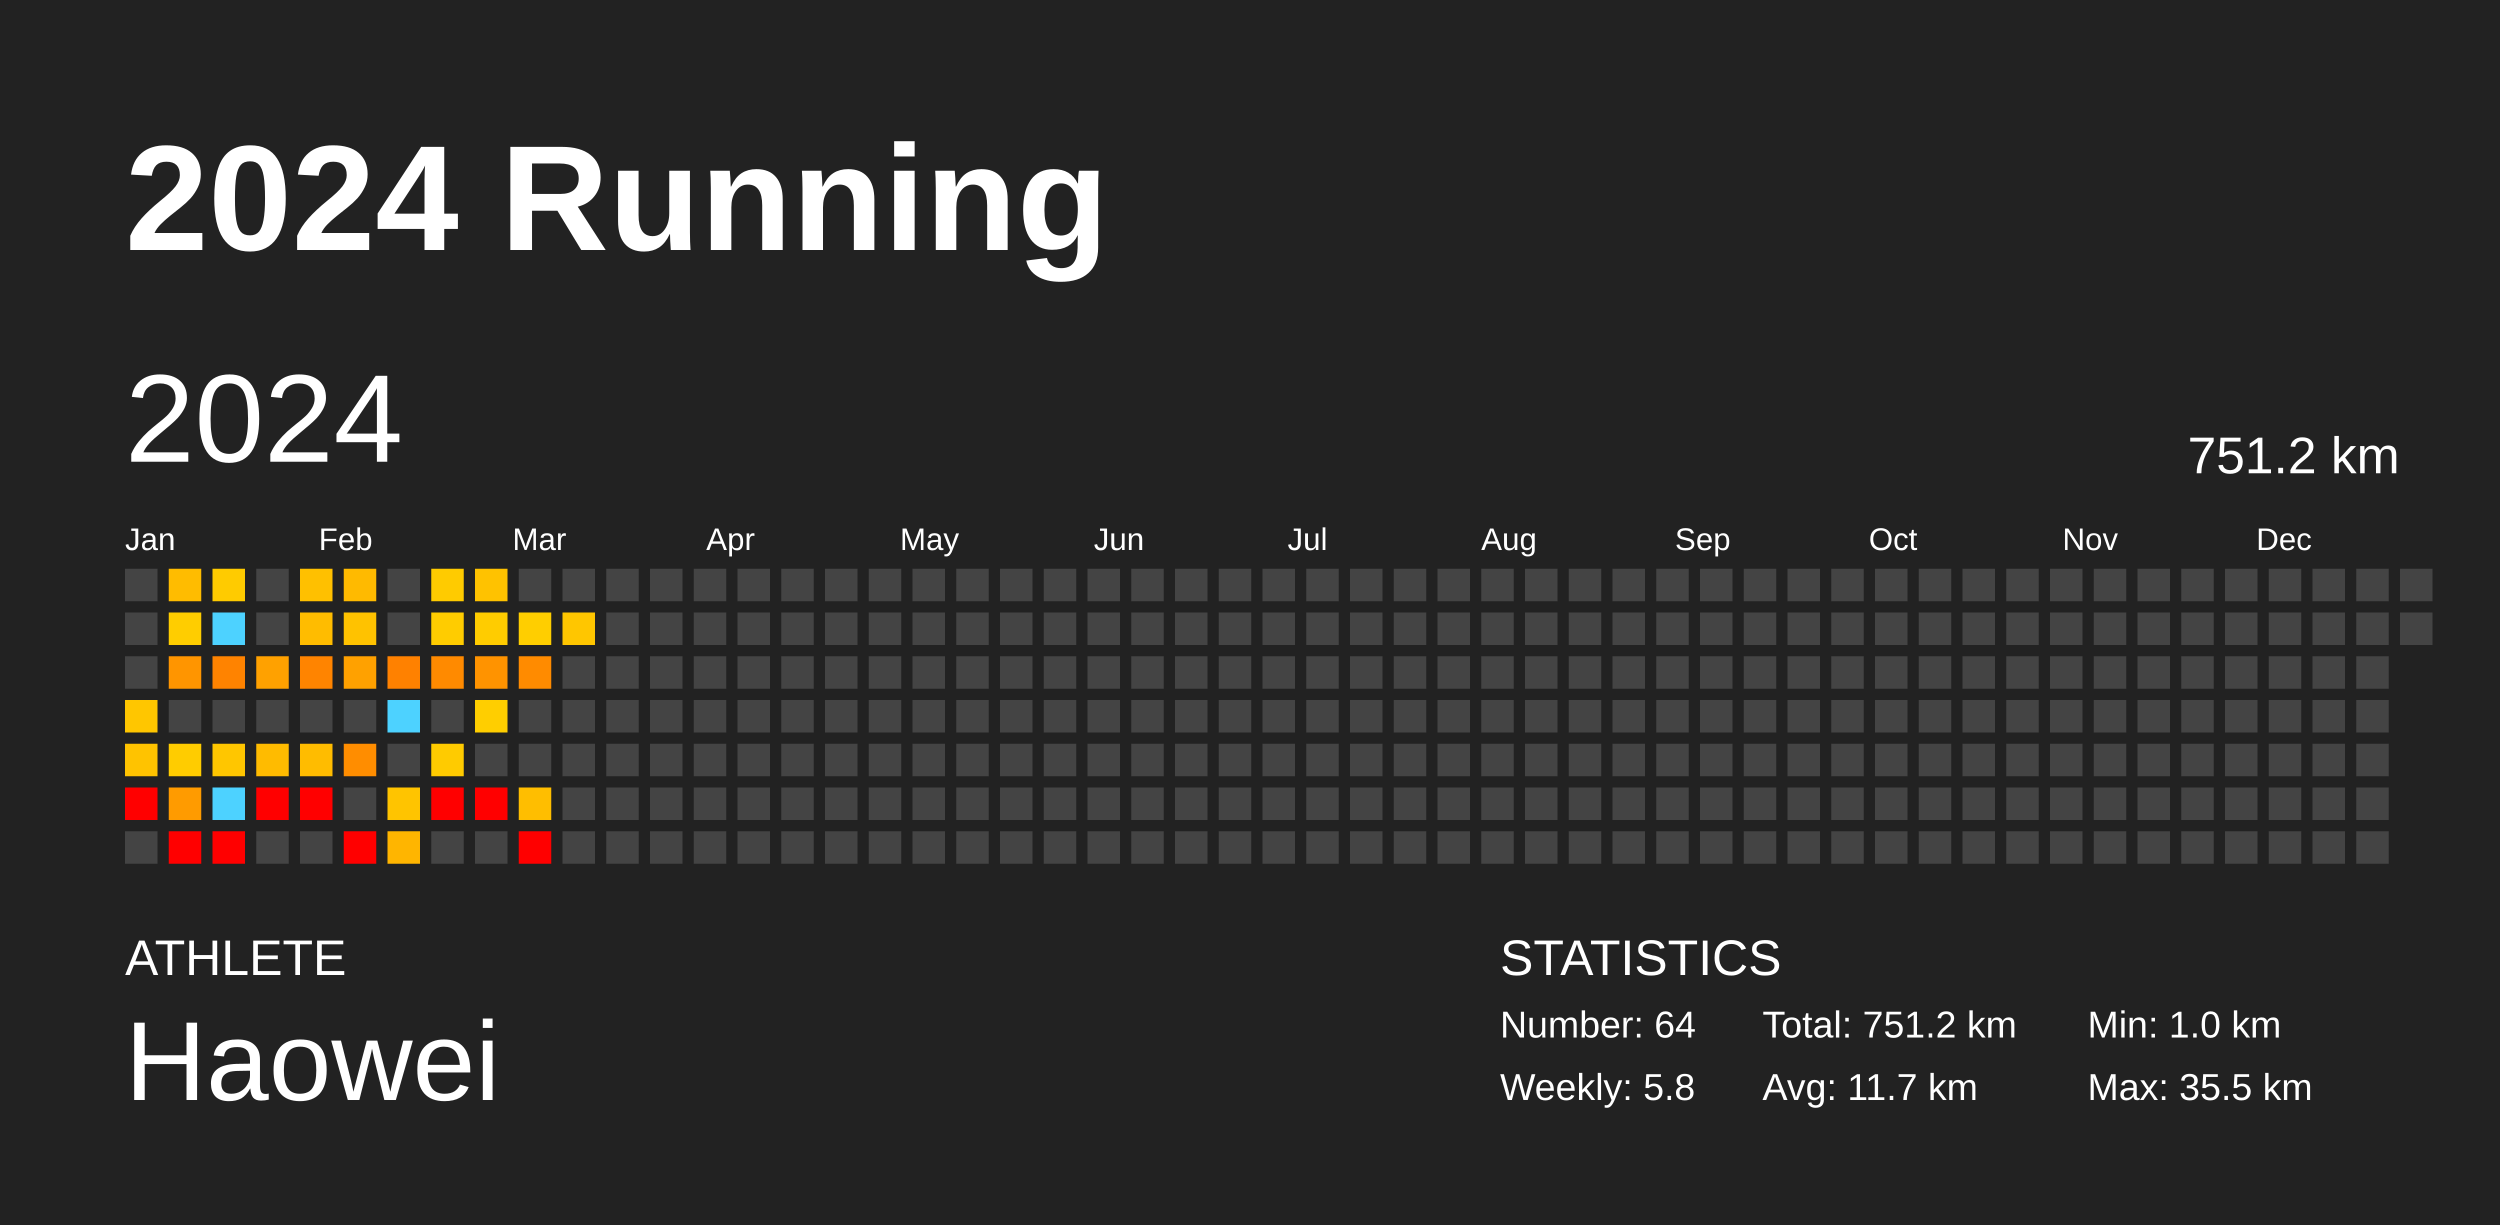
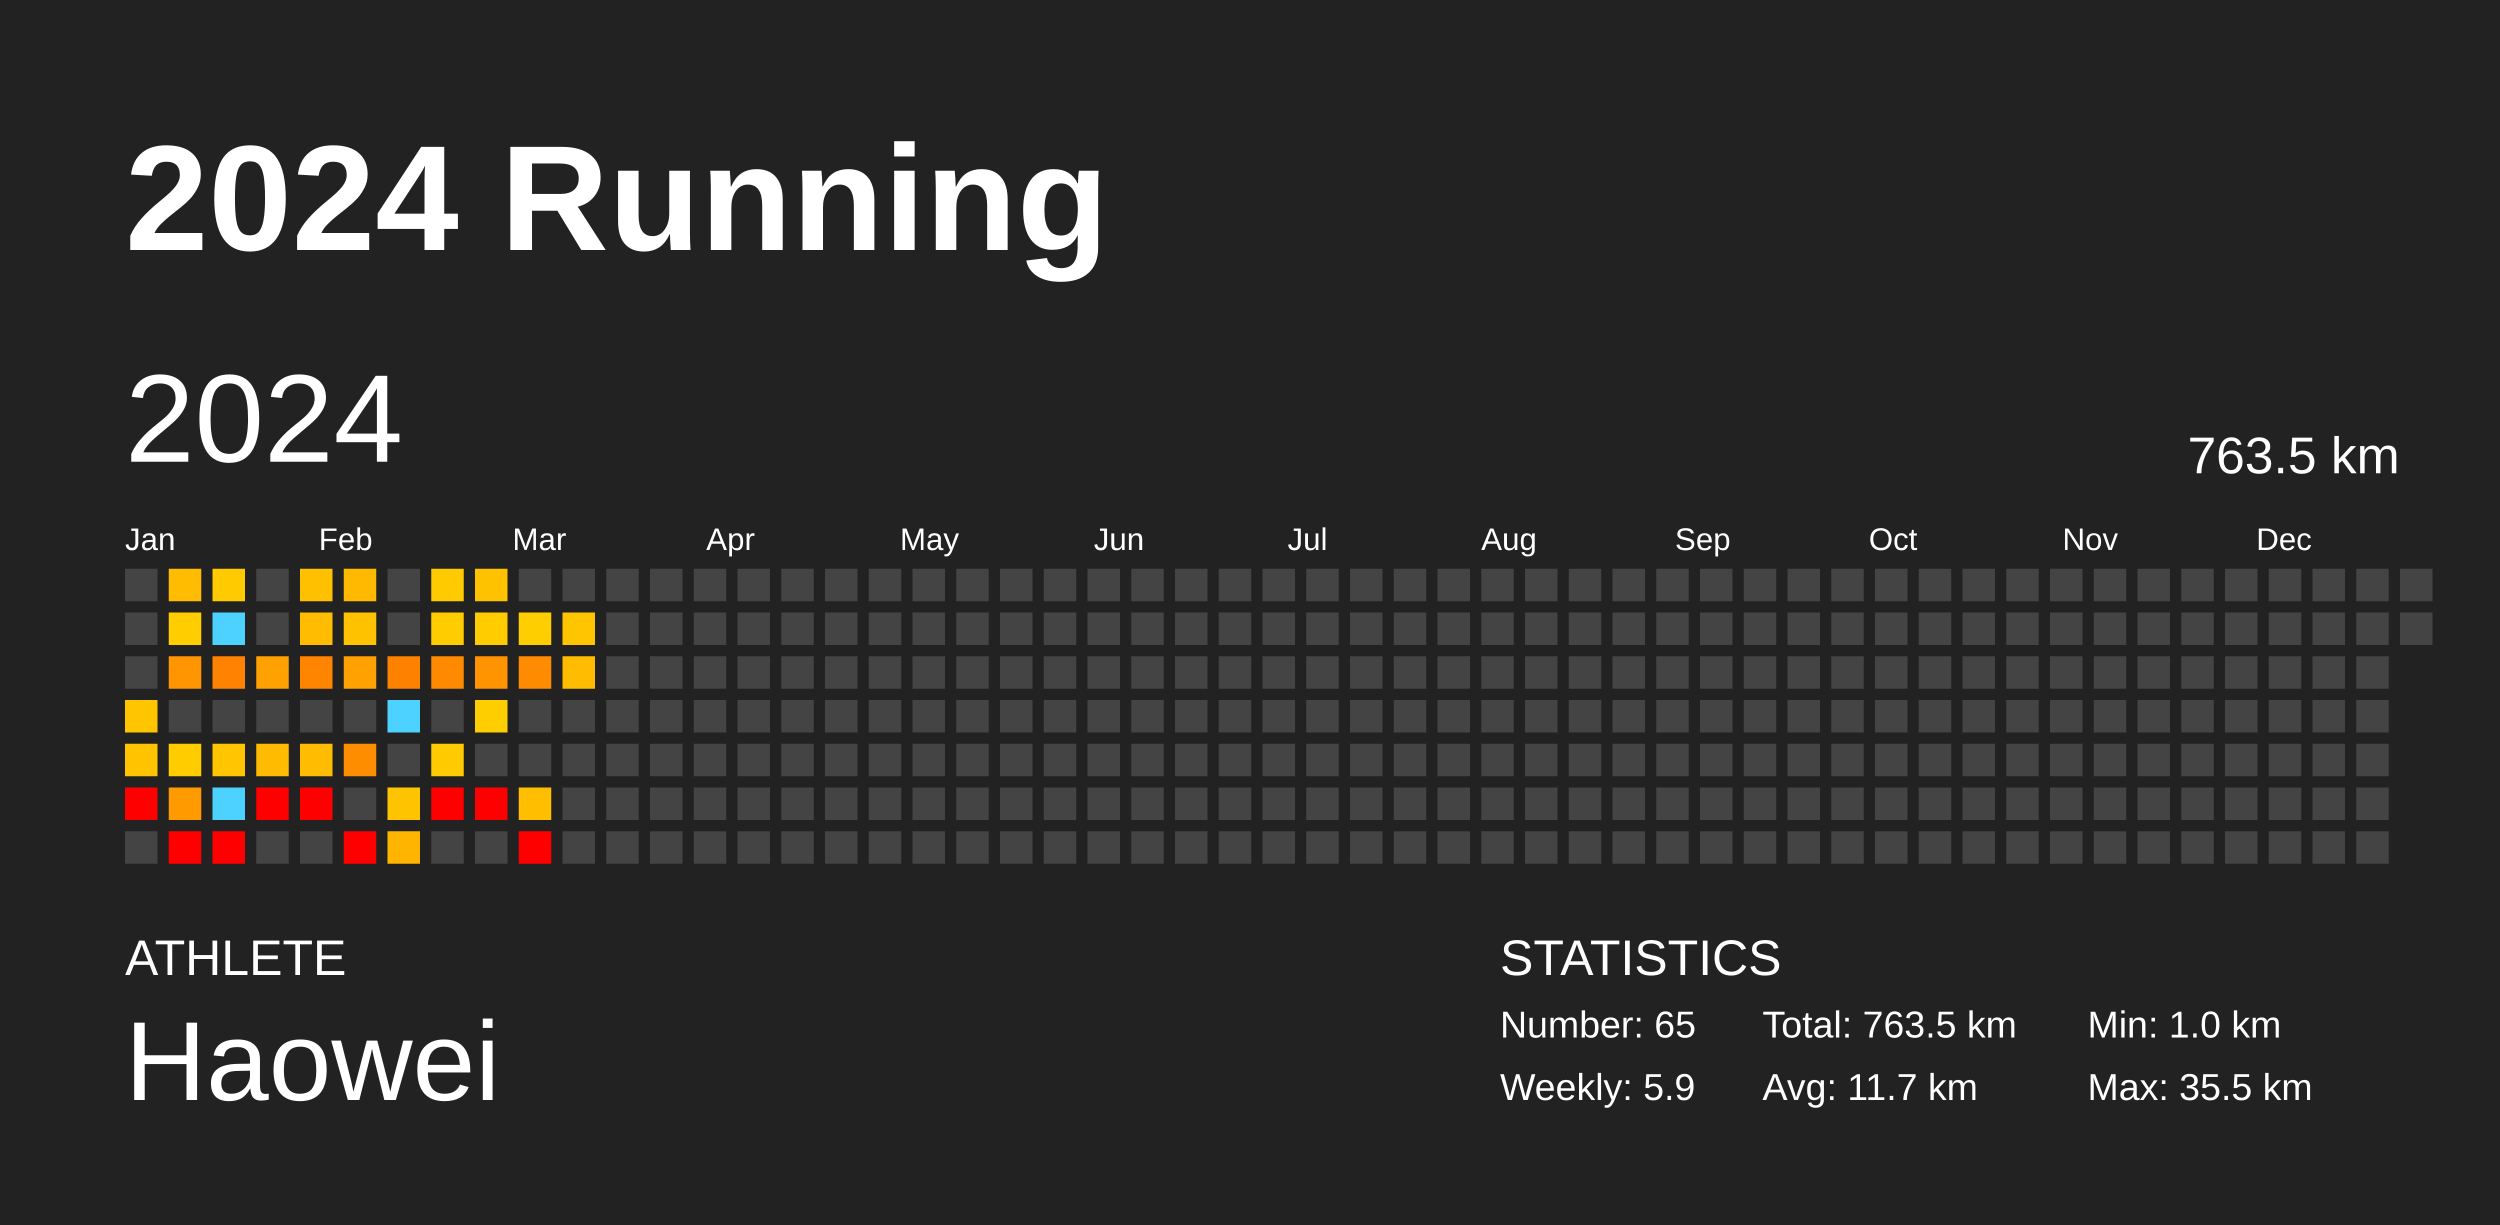
<svg xmlns="http://www.w3.org/2000/svg" baseProfile="full" height="98mm" version="1.1" viewBox="0,0,200,98" width="200mm">
  <defs />
  <rect fill="#222222" height="98" width="200" x="0" y="0" />
  <text fill="#FFFFFF" style="font-size:12px; font-family:Arial; font-weight:bold;" x="10" y="20">2024 Running</text>
  <text fill="#FFFFFF" style="font-size:4px; font-family:Arial" x="10" y="78">ATHLETE</text>
  <text fill="#FFFFFF" style="font-size:9px; font-family:Arial" x="10" y="88">Haowei</text>
  <text fill="#FFFFFF" style="font-size:4px; font-family:Arial" x="120" y="78">STATISTICS</text>
-   <text fill="#FFFFFF" style="font-size:3px; font-family:Arial" x="120" y="83">Number: 64</text>
-   <text fill="#FFFFFF" style="font-size:3px; font-family:Arial" x="120" y="88">Weekly: 5.8</text>
-   <text fill="#FFFFFF" style="font-size:3px; font-family:Arial" x="141" y="83">Total: 751.2 km</text>
+   <text fill="#FFFFFF" style="font-size:3px; font-family:Arial" x="120" y="83">Number: 65</text>
+   <text fill="#FFFFFF" style="font-size:3px; font-family:Arial" x="120" y="88">Weekly: 5.9</text>
+   <text fill="#FFFFFF" style="font-size:3px; font-family:Arial" x="141" y="83">Total: 763.5 km</text>
  <text fill="#FFFFFF" style="font-size:3px; font-family:Arial" x="141" y="88">Avg: 11.7 km</text>
  <text fill="#FFFFFF" style="font-size:3px; font-family:Arial" x="167" y="83">Min: 1.0 km</text>
  <text fill="#FFFFFF" style="font-size:3px; font-family:Arial" x="167" y="88">Max: 35.5 km</text>
  <text dominant-baseline="hanging" fill="#FFFFFF" style="font-size:10.0px; font-family:Arial;" x="10" y="30">2024</text>
-   <text dominant-baseline="hanging" fill="#FFFFFF" style="font-size:4.125px; font-family:Arial;" x="175" y="35">751.2 km</text>
+   <text dominant-baseline="hanging" fill="#FFFFFF" style="font-size:4.125px; font-family:Arial;" x="175" y="35">763.5 km</text>
  <text fill="#FFFFFF" style="font-size:2.5px; font-family:Arial" x="10.0" y="44">Jan</text>
  <text fill="#FFFFFF" style="font-size:2.5px; font-family:Arial" x="25.5" y="44">Feb</text>
  <text fill="#FFFFFF" style="font-size:2.5px; font-family:Arial" x="41.0" y="44">Mar</text>
  <text fill="#FFFFFF" style="font-size:2.5px; font-family:Arial" x="56.5" y="44">Apr</text>
  <text fill="#FFFFFF" style="font-size:2.5px; font-family:Arial" x="72.0" y="44">May</text>
  <text fill="#FFFFFF" style="font-size:2.5px; font-family:Arial" x="87.5" y="44">Jun</text>
  <text fill="#FFFFFF" style="font-size:2.5px; font-family:Arial" x="103.0" y="44">Jul</text>
  <text fill="#FFFFFF" style="font-size:2.5px; font-family:Arial" x="118.5" y="44">Aug</text>
  <text fill="#FFFFFF" style="font-size:2.5px; font-family:Arial" x="134.0" y="44">Sep</text>
  <text fill="#FFFFFF" style="font-size:2.5px; font-family:Arial" x="149.5" y="44">Oct</text>
  <text fill="#FFFFFF" style="font-size:2.5px; font-family:Arial" x="165.0" y="44">Nov</text>
  <text fill="#FFFFFF" style="font-size:2.5px; font-family:Arial" x="180.5" y="44">Dec</text>
  <rect fill="#444444" height="2.6" width="2.6" x="10.0" y="45.5" />
  <rect fill="#444444" height="2.6" width="2.6" x="10.0" y="49.0" />
  <rect fill="#444444" height="2.6" width="2.6" x="10.0" y="52.5" />
  <rect fill="#ffc600" height="2.6" width="2.6" x="10.0" y="56.0" />
  <rect fill="#ffc300" height="2.6" width="2.6" x="10.0" y="59.5" />
  <rect fill="red" height="2.6" width="2.6" x="10.0" y="63.0" />
  <rect fill="#444444" height="2.6" width="2.6" x="10.0" y="66.5" />
  <rect fill="#ffbc00" height="2.6" width="2.6" x="13.5" y="45.5" />
  <rect fill="#ffcd00" height="2.6" width="2.6" x="13.5" y="49.0" />
  <rect fill="#ff9500" height="2.6" width="2.6" x="13.5" y="52.5" />
  <rect fill="#444444" height="2.6" width="2.6" x="13.5" y="56.0" />
  <rect fill="#ffcc00" height="2.6" width="2.6" x="13.5" y="59.5" />
  <rect fill="#ff9b00" height="2.6" width="2.6" x="13.5" y="63.0" />
  <rect fill="red" height="2.6" width="2.6" x="13.5" y="66.5" />
  <rect fill="#ffcb00" height="2.6" width="2.6" x="17.0" y="45.5" />
  <rect fill="#4dd2ff" height="2.6" width="2.6" x="17.0" y="49.0" />
  <rect fill="#ff8300" height="2.6" width="2.6" x="17.0" y="52.5" />
  <rect fill="#444444" height="2.6" width="2.6" x="17.0" y="56.0" />
  <rect fill="#ffc600" height="2.6" width="2.6" x="17.0" y="59.5" />
  <rect fill="#4dd2ff" height="2.6" width="2.6" x="17.0" y="63.0" />
  <rect fill="red" height="2.6" width="2.6" x="17.0" y="66.5" />
  <rect fill="#444444" height="2.6" width="2.6" x="20.5" y="45.5" />
  <rect fill="#444444" height="2.6" width="2.6" x="20.5" y="49.0" />
  <rect fill="#ffa100" height="2.6" width="2.6" x="20.5" y="52.5" />
  <rect fill="#444444" height="2.6" width="2.6" x="20.5" y="56.0" />
  <rect fill="#ffbb00" height="2.6" width="2.6" x="20.5" y="59.5" />
  <rect fill="red" height="2.6" width="2.6" x="20.5" y="63.0" />
  <rect fill="#444444" height="2.6" width="2.6" x="20.5" y="66.5" />
  <rect fill="#ffc000" height="2.6" width="2.6" x="24.0" y="45.5" />
  <rect fill="#ffbc00" height="2.6" width="2.6" x="24.0" y="49.0" />
  <rect fill="#ff8400" height="2.6" width="2.6" x="24.0" y="52.5" />
  <rect fill="#444444" height="2.6" width="2.6" x="24.0" y="56.0" />
  <rect fill="#ffbc00" height="2.6" width="2.6" x="24.0" y="59.5" />
  <rect fill="red" height="2.6" width="2.6" x="24.0" y="63.0" />
  <rect fill="#444444" height="2.6" width="2.6" x="24.0" y="66.5" />
  <rect fill="#ffba00" height="2.6" width="2.6" x="27.5" y="45.5" />
  <rect fill="#ffc200" height="2.6" width="2.6" x="27.5" y="49.0" />
  <rect fill="#ffa100" height="2.6" width="2.6" x="27.5" y="52.5" />
  <rect fill="#444444" height="2.6" width="2.6" x="27.5" y="56.0" />
  <rect fill="#ff8d00" height="2.6" width="2.6" x="27.5" y="59.5" />
  <rect fill="#444444" height="2.6" width="2.6" x="27.5" y="63.0" />
  <rect fill="red" height="2.6" width="2.6" x="27.5" y="66.5" />
  <rect fill="#444444" height="2.6" width="2.6" x="31.0" y="45.5" />
  <rect fill="#444444" height="2.6" width="2.6" x="31.0" y="49.0" />
  <rect fill="#ff8100" height="2.6" width="2.6" x="31.0" y="52.5" />
  <rect fill="#4dd2ff" height="2.6" width="2.6" x="31.0" y="56.0" />
  <rect fill="#444444" height="2.6" width="2.6" x="31.0" y="59.5" />
  <rect fill="#ffc400" height="2.6" width="2.6" x="31.0" y="63.0" />
  <rect fill="#ffb500" height="2.6" width="2.6" x="31.0" y="66.5" />
  <rect fill="#ffcb00" height="2.6" width="2.6" x="34.5" y="45.5" />
  <rect fill="#ffcc00" height="2.6" width="2.6" x="34.5" y="49.0" />
  <rect fill="#ff8a00" height="2.6" width="2.6" x="34.5" y="52.5" />
  <rect fill="#444444" height="2.6" width="2.6" x="34.5" y="56.0" />
  <rect fill="#ffcb00" height="2.6" width="2.6" x="34.5" y="59.5" />
  <rect fill="red" height="2.6" width="2.6" x="34.5" y="63.0" />
  <rect fill="#444444" height="2.6" width="2.6" x="34.5" y="66.5" />
  <rect fill="#ffc200" height="2.6" width="2.6" x="38.0" y="45.5" />
  <rect fill="#ffcc00" height="2.6" width="2.6" x="38.0" y="49.0" />
  <rect fill="#ff9300" height="2.6" width="2.6" x="38.0" y="52.5" />
  <rect fill="#ffce00" height="2.6" width="2.6" x="38.0" y="56.0" />
  <rect fill="#444444" height="2.6" width="2.6" x="38.0" y="59.5" />
  <rect fill="red" height="2.6" width="2.6" x="38.0" y="63.0" />
  <rect fill="#444444" height="2.6" width="2.6" x="38.0" y="66.5" />
  <rect fill="#444444" height="2.6" width="2.6" x="41.5" y="45.5" />
  <rect fill="#ffce00" height="2.6" width="2.6" x="41.5" y="49.0" />
  <rect fill="#ff8b00" height="2.6" width="2.6" x="41.5" y="52.5" />
  <rect fill="#444444" height="2.6" width="2.6" x="41.5" y="56.0" />
  <rect fill="#444444" height="2.6" width="2.6" x="41.5" y="59.5" />
  <rect fill="#ffbe00" height="2.6" width="2.6" x="41.5" y="63.0" />
  <rect fill="red" height="2.6" width="2.6" x="41.5" y="66.5" />
  <rect fill="#444444" height="2.6" width="2.6" x="45.0" y="45.5" />
  <rect fill="#ffc600" height="2.6" width="2.6" x="45.0" y="49.0" />
-   <rect fill="#444444" height="2.6" width="2.6" x="45.0" y="52.5" />
+   <rect fill="#ffbc00" height="2.6" width="2.6" x="45.0" y="52.5" />
  <rect fill="#444444" height="2.6" width="2.6" x="45.0" y="56.0" />
  <rect fill="#444444" height="2.6" width="2.6" x="45.0" y="59.5" />
  <rect fill="#444444" height="2.6" width="2.6" x="45.0" y="63.0" />
  <rect fill="#444444" height="2.6" width="2.6" x="45.0" y="66.5" />
  <rect fill="#444444" height="2.6" width="2.6" x="48.5" y="45.5" />
  <rect fill="#444444" height="2.6" width="2.6" x="48.5" y="49.0" />
  <rect fill="#444444" height="2.6" width="2.6" x="48.5" y="52.5" />
  <rect fill="#444444" height="2.6" width="2.6" x="48.5" y="56.0" />
  <rect fill="#444444" height="2.6" width="2.6" x="48.5" y="59.5" />
  <rect fill="#444444" height="2.6" width="2.6" x="48.5" y="63.0" />
  <rect fill="#444444" height="2.6" width="2.6" x="48.5" y="66.5" />
  <rect fill="#444444" height="2.6" width="2.6" x="52.0" y="45.5" />
  <rect fill="#444444" height="2.6" width="2.6" x="52.0" y="49.0" />
  <rect fill="#444444" height="2.6" width="2.6" x="52.0" y="52.5" />
  <rect fill="#444444" height="2.6" width="2.6" x="52.0" y="56.0" />
  <rect fill="#444444" height="2.6" width="2.6" x="52.0" y="59.5" />
  <rect fill="#444444" height="2.6" width="2.6" x="52.0" y="63.0" />
  <rect fill="#444444" height="2.6" width="2.6" x="52.0" y="66.5" />
  <rect fill="#444444" height="2.6" width="2.6" x="55.5" y="45.5" />
  <rect fill="#444444" height="2.6" width="2.6" x="55.5" y="49.0" />
  <rect fill="#444444" height="2.6" width="2.6" x="55.5" y="52.5" />
  <rect fill="#444444" height="2.6" width="2.6" x="55.5" y="56.0" />
  <rect fill="#444444" height="2.6" width="2.6" x="55.5" y="59.5" />
  <rect fill="#444444" height="2.6" width="2.6" x="55.5" y="63.0" />
  <rect fill="#444444" height="2.6" width="2.6" x="55.5" y="66.5" />
  <rect fill="#444444" height="2.6" width="2.6" x="59.0" y="45.5" />
  <rect fill="#444444" height="2.6" width="2.6" x="59.0" y="49.0" />
  <rect fill="#444444" height="2.6" width="2.6" x="59.0" y="52.5" />
  <rect fill="#444444" height="2.6" width="2.6" x="59.0" y="56.0" />
  <rect fill="#444444" height="2.6" width="2.6" x="59.0" y="59.5" />
  <rect fill="#444444" height="2.6" width="2.6" x="59.0" y="63.0" />
  <rect fill="#444444" height="2.6" width="2.6" x="59.0" y="66.5" />
  <rect fill="#444444" height="2.6" width="2.6" x="62.5" y="45.5" />
  <rect fill="#444444" height="2.6" width="2.6" x="62.5" y="49.0" />
  <rect fill="#444444" height="2.6" width="2.6" x="62.5" y="52.5" />
  <rect fill="#444444" height="2.6" width="2.6" x="62.5" y="56.0" />
  <rect fill="#444444" height="2.6" width="2.6" x="62.5" y="59.5" />
  <rect fill="#444444" height="2.6" width="2.6" x="62.5" y="63.0" />
  <rect fill="#444444" height="2.6" width="2.6" x="62.5" y="66.5" />
  <rect fill="#444444" height="2.6" width="2.6" x="66.0" y="45.5" />
  <rect fill="#444444" height="2.6" width="2.6" x="66.0" y="49.0" />
  <rect fill="#444444" height="2.6" width="2.6" x="66.0" y="52.5" />
  <rect fill="#444444" height="2.6" width="2.6" x="66.0" y="56.0" />
  <rect fill="#444444" height="2.6" width="2.6" x="66.0" y="59.5" />
  <rect fill="#444444" height="2.6" width="2.6" x="66.0" y="63.0" />
  <rect fill="#444444" height="2.6" width="2.6" x="66.0" y="66.5" />
  <rect fill="#444444" height="2.6" width="2.6" x="69.5" y="45.5" />
  <rect fill="#444444" height="2.6" width="2.6" x="69.5" y="49.0" />
  <rect fill="#444444" height="2.6" width="2.6" x="69.5" y="52.5" />
  <rect fill="#444444" height="2.6" width="2.6" x="69.5" y="56.0" />
  <rect fill="#444444" height="2.6" width="2.6" x="69.5" y="59.5" />
  <rect fill="#444444" height="2.6" width="2.6" x="69.5" y="63.0" />
  <rect fill="#444444" height="2.6" width="2.6" x="69.5" y="66.5" />
  <rect fill="#444444" height="2.6" width="2.6" x="73.0" y="45.5" />
  <rect fill="#444444" height="2.6" width="2.6" x="73.0" y="49.0" />
  <rect fill="#444444" height="2.6" width="2.6" x="73.0" y="52.5" />
  <rect fill="#444444" height="2.6" width="2.6" x="73.0" y="56.0" />
  <rect fill="#444444" height="2.6" width="2.6" x="73.0" y="59.5" />
  <rect fill="#444444" height="2.6" width="2.6" x="73.0" y="63.0" />
  <rect fill="#444444" height="2.6" width="2.6" x="73.0" y="66.5" />
  <rect fill="#444444" height="2.6" width="2.6" x="76.5" y="45.5" />
  <rect fill="#444444" height="2.6" width="2.6" x="76.5" y="49.0" />
  <rect fill="#444444" height="2.6" width="2.6" x="76.5" y="52.5" />
  <rect fill="#444444" height="2.6" width="2.6" x="76.5" y="56.0" />
  <rect fill="#444444" height="2.6" width="2.6" x="76.5" y="59.5" />
  <rect fill="#444444" height="2.6" width="2.6" x="76.5" y="63.0" />
  <rect fill="#444444" height="2.6" width="2.6" x="76.5" y="66.5" />
  <rect fill="#444444" height="2.6" width="2.6" x="80.0" y="45.5" />
  <rect fill="#444444" height="2.6" width="2.6" x="80.0" y="49.0" />
  <rect fill="#444444" height="2.6" width="2.6" x="80.0" y="52.5" />
  <rect fill="#444444" height="2.6" width="2.6" x="80.0" y="56.0" />
  <rect fill="#444444" height="2.6" width="2.6" x="80.0" y="59.5" />
  <rect fill="#444444" height="2.6" width="2.6" x="80.0" y="63.0" />
  <rect fill="#444444" height="2.6" width="2.6" x="80.0" y="66.5" />
  <rect fill="#444444" height="2.6" width="2.6" x="83.5" y="45.5" />
  <rect fill="#444444" height="2.6" width="2.6" x="83.5" y="49.0" />
  <rect fill="#444444" height="2.6" width="2.6" x="83.5" y="52.5" />
  <rect fill="#444444" height="2.6" width="2.6" x="83.5" y="56.0" />
  <rect fill="#444444" height="2.6" width="2.6" x="83.5" y="59.5" />
  <rect fill="#444444" height="2.6" width="2.6" x="83.5" y="63.0" />
  <rect fill="#444444" height="2.6" width="2.6" x="83.5" y="66.5" />
  <rect fill="#444444" height="2.6" width="2.6" x="87.0" y="45.5" />
  <rect fill="#444444" height="2.6" width="2.6" x="87.0" y="49.0" />
  <rect fill="#444444" height="2.6" width="2.6" x="87.0" y="52.5" />
  <rect fill="#444444" height="2.6" width="2.6" x="87.0" y="56.0" />
  <rect fill="#444444" height="2.6" width="2.6" x="87.0" y="59.5" />
  <rect fill="#444444" height="2.6" width="2.6" x="87.0" y="63.0" />
  <rect fill="#444444" height="2.6" width="2.6" x="87.0" y="66.5" />
  <rect fill="#444444" height="2.6" width="2.6" x="90.5" y="45.5" />
  <rect fill="#444444" height="2.6" width="2.6" x="90.5" y="49.0" />
  <rect fill="#444444" height="2.6" width="2.6" x="90.5" y="52.5" />
  <rect fill="#444444" height="2.6" width="2.6" x="90.5" y="56.0" />
  <rect fill="#444444" height="2.6" width="2.6" x="90.5" y="59.5" />
  <rect fill="#444444" height="2.6" width="2.6" x="90.5" y="63.0" />
  <rect fill="#444444" height="2.6" width="2.6" x="90.5" y="66.5" />
  <rect fill="#444444" height="2.6" width="2.6" x="94.0" y="45.5" />
  <rect fill="#444444" height="2.6" width="2.6" x="94.0" y="49.0" />
  <rect fill="#444444" height="2.6" width="2.6" x="94.0" y="52.5" />
  <rect fill="#444444" height="2.6" width="2.6" x="94.0" y="56.0" />
  <rect fill="#444444" height="2.6" width="2.6" x="94.0" y="59.5" />
  <rect fill="#444444" height="2.6" width="2.6" x="94.0" y="63.0" />
  <rect fill="#444444" height="2.6" width="2.6" x="94.0" y="66.5" />
  <rect fill="#444444" height="2.6" width="2.6" x="97.5" y="45.5" />
  <rect fill="#444444" height="2.6" width="2.6" x="97.5" y="49.0" />
  <rect fill="#444444" height="2.6" width="2.6" x="97.5" y="52.5" />
  <rect fill="#444444" height="2.6" width="2.6" x="97.5" y="56.0" />
  <rect fill="#444444" height="2.6" width="2.6" x="97.5" y="59.5" />
  <rect fill="#444444" height="2.6" width="2.6" x="97.5" y="63.0" />
  <rect fill="#444444" height="2.6" width="2.6" x="97.5" y="66.5" />
  <rect fill="#444444" height="2.6" width="2.6" x="101.0" y="45.5" />
  <rect fill="#444444" height="2.6" width="2.6" x="101.0" y="49.0" />
  <rect fill="#444444" height="2.6" width="2.6" x="101.0" y="52.5" />
  <rect fill="#444444" height="2.6" width="2.6" x="101.0" y="56.0" />
  <rect fill="#444444" height="2.6" width="2.6" x="101.0" y="59.5" />
  <rect fill="#444444" height="2.6" width="2.6" x="101.0" y="63.0" />
  <rect fill="#444444" height="2.6" width="2.6" x="101.0" y="66.5" />
  <rect fill="#444444" height="2.6" width="2.6" x="104.5" y="45.5" />
  <rect fill="#444444" height="2.6" width="2.6" x="104.5" y="49.0" />
  <rect fill="#444444" height="2.6" width="2.6" x="104.5" y="52.5" />
  <rect fill="#444444" height="2.6" width="2.6" x="104.5" y="56.0" />
  <rect fill="#444444" height="2.6" width="2.6" x="104.5" y="59.5" />
  <rect fill="#444444" height="2.6" width="2.6" x="104.5" y="63.0" />
  <rect fill="#444444" height="2.6" width="2.6" x="104.5" y="66.5" />
  <rect fill="#444444" height="2.6" width="2.6" x="108.0" y="45.5" />
  <rect fill="#444444" height="2.6" width="2.6" x="108.0" y="49.0" />
  <rect fill="#444444" height="2.6" width="2.6" x="108.0" y="52.5" />
  <rect fill="#444444" height="2.6" width="2.6" x="108.0" y="56.0" />
  <rect fill="#444444" height="2.6" width="2.6" x="108.0" y="59.5" />
  <rect fill="#444444" height="2.6" width="2.6" x="108.0" y="63.0" />
  <rect fill="#444444" height="2.6" width="2.6" x="108.0" y="66.5" />
  <rect fill="#444444" height="2.6" width="2.6" x="111.5" y="45.5" />
  <rect fill="#444444" height="2.6" width="2.6" x="111.5" y="49.0" />
  <rect fill="#444444" height="2.6" width="2.6" x="111.5" y="52.5" />
  <rect fill="#444444" height="2.6" width="2.6" x="111.5" y="56.0" />
  <rect fill="#444444" height="2.6" width="2.6" x="111.5" y="59.5" />
  <rect fill="#444444" height="2.6" width="2.6" x="111.5" y="63.0" />
  <rect fill="#444444" height="2.6" width="2.6" x="111.5" y="66.5" />
  <rect fill="#444444" height="2.6" width="2.6" x="115.0" y="45.5" />
  <rect fill="#444444" height="2.6" width="2.6" x="115.0" y="49.0" />
  <rect fill="#444444" height="2.6" width="2.6" x="115.0" y="52.5" />
  <rect fill="#444444" height="2.6" width="2.6" x="115.0" y="56.0" />
  <rect fill="#444444" height="2.6" width="2.6" x="115.0" y="59.5" />
  <rect fill="#444444" height="2.6" width="2.6" x="115.0" y="63.0" />
  <rect fill="#444444" height="2.6" width="2.6" x="115.0" y="66.5" />
  <rect fill="#444444" height="2.6" width="2.6" x="118.5" y="45.5" />
  <rect fill="#444444" height="2.6" width="2.6" x="118.5" y="49.0" />
  <rect fill="#444444" height="2.6" width="2.6" x="118.5" y="52.5" />
  <rect fill="#444444" height="2.6" width="2.6" x="118.5" y="56.0" />
  <rect fill="#444444" height="2.6" width="2.6" x="118.5" y="59.5" />
  <rect fill="#444444" height="2.6" width="2.6" x="118.5" y="63.0" />
  <rect fill="#444444" height="2.6" width="2.6" x="118.5" y="66.5" />
  <rect fill="#444444" height="2.6" width="2.6" x="122.0" y="45.5" />
  <rect fill="#444444" height="2.6" width="2.6" x="122.0" y="49.0" />
  <rect fill="#444444" height="2.6" width="2.6" x="122.0" y="52.5" />
  <rect fill="#444444" height="2.6" width="2.6" x="122.0" y="56.0" />
  <rect fill="#444444" height="2.6" width="2.6" x="122.0" y="59.5" />
  <rect fill="#444444" height="2.6" width="2.6" x="122.0" y="63.0" />
  <rect fill="#444444" height="2.6" width="2.6" x="122.0" y="66.5" />
  <rect fill="#444444" height="2.6" width="2.6" x="125.5" y="45.5" />
  <rect fill="#444444" height="2.6" width="2.6" x="125.5" y="49.0" />
  <rect fill="#444444" height="2.6" width="2.6" x="125.5" y="52.5" />
  <rect fill="#444444" height="2.6" width="2.6" x="125.5" y="56.0" />
  <rect fill="#444444" height="2.6" width="2.6" x="125.5" y="59.5" />
  <rect fill="#444444" height="2.6" width="2.6" x="125.5" y="63.0" />
  <rect fill="#444444" height="2.6" width="2.6" x="125.5" y="66.5" />
  <rect fill="#444444" height="2.6" width="2.6" x="129.0" y="45.5" />
  <rect fill="#444444" height="2.6" width="2.6" x="129.0" y="49.0" />
  <rect fill="#444444" height="2.6" width="2.6" x="129.0" y="52.5" />
  <rect fill="#444444" height="2.6" width="2.6" x="129.0" y="56.0" />
  <rect fill="#444444" height="2.6" width="2.6" x="129.0" y="59.5" />
  <rect fill="#444444" height="2.6" width="2.6" x="129.0" y="63.0" />
  <rect fill="#444444" height="2.6" width="2.6" x="129.0" y="66.5" />
  <rect fill="#444444" height="2.6" width="2.6" x="132.5" y="45.5" />
  <rect fill="#444444" height="2.6" width="2.6" x="132.5" y="49.0" />
  <rect fill="#444444" height="2.6" width="2.6" x="132.5" y="52.5" />
  <rect fill="#444444" height="2.6" width="2.6" x="132.5" y="56.0" />
  <rect fill="#444444" height="2.6" width="2.6" x="132.5" y="59.5" />
  <rect fill="#444444" height="2.6" width="2.6" x="132.5" y="63.0" />
  <rect fill="#444444" height="2.6" width="2.6" x="132.5" y="66.5" />
  <rect fill="#444444" height="2.6" width="2.6" x="136.0" y="45.5" />
  <rect fill="#444444" height="2.6" width="2.6" x="136.0" y="49.0" />
  <rect fill="#444444" height="2.6" width="2.6" x="136.0" y="52.5" />
  <rect fill="#444444" height="2.6" width="2.6" x="136.0" y="56.0" />
  <rect fill="#444444" height="2.6" width="2.6" x="136.0" y="59.5" />
  <rect fill="#444444" height="2.6" width="2.6" x="136.0" y="63.0" />
  <rect fill="#444444" height="2.6" width="2.6" x="136.0" y="66.5" />
  <rect fill="#444444" height="2.6" width="2.6" x="139.5" y="45.5" />
  <rect fill="#444444" height="2.6" width="2.6" x="139.5" y="49.0" />
  <rect fill="#444444" height="2.6" width="2.6" x="139.5" y="52.5" />
  <rect fill="#444444" height="2.6" width="2.6" x="139.5" y="56.0" />
  <rect fill="#444444" height="2.6" width="2.6" x="139.5" y="59.5" />
  <rect fill="#444444" height="2.6" width="2.6" x="139.5" y="63.0" />
  <rect fill="#444444" height="2.6" width="2.6" x="139.5" y="66.5" />
  <rect fill="#444444" height="2.6" width="2.6" x="143.0" y="45.5" />
  <rect fill="#444444" height="2.6" width="2.6" x="143.0" y="49.0" />
  <rect fill="#444444" height="2.6" width="2.6" x="143.0" y="52.5" />
  <rect fill="#444444" height="2.6" width="2.6" x="143.0" y="56.0" />
  <rect fill="#444444" height="2.6" width="2.6" x="143.0" y="59.5" />
  <rect fill="#444444" height="2.6" width="2.6" x="143.0" y="63.0" />
  <rect fill="#444444" height="2.6" width="2.6" x="143.0" y="66.5" />
  <rect fill="#444444" height="2.6" width="2.6" x="146.5" y="45.5" />
  <rect fill="#444444" height="2.6" width="2.6" x="146.5" y="49.0" />
  <rect fill="#444444" height="2.6" width="2.6" x="146.5" y="52.5" />
  <rect fill="#444444" height="2.6" width="2.6" x="146.5" y="56.0" />
  <rect fill="#444444" height="2.6" width="2.6" x="146.5" y="59.5" />
  <rect fill="#444444" height="2.6" width="2.6" x="146.5" y="63.0" />
  <rect fill="#444444" height="2.6" width="2.6" x="146.5" y="66.5" />
  <rect fill="#444444" height="2.6" width="2.6" x="150.0" y="45.5" />
  <rect fill="#444444" height="2.6" width="2.6" x="150.0" y="49.0" />
  <rect fill="#444444" height="2.6" width="2.6" x="150.0" y="52.5" />
  <rect fill="#444444" height="2.6" width="2.6" x="150.0" y="56.0" />
  <rect fill="#444444" height="2.6" width="2.6" x="150.0" y="59.5" />
  <rect fill="#444444" height="2.6" width="2.6" x="150.0" y="63.0" />
  <rect fill="#444444" height="2.6" width="2.6" x="150.0" y="66.5" />
  <rect fill="#444444" height="2.6" width="2.6" x="153.5" y="45.5" />
  <rect fill="#444444" height="2.6" width="2.6" x="153.5" y="49.0" />
  <rect fill="#444444" height="2.6" width="2.6" x="153.5" y="52.5" />
  <rect fill="#444444" height="2.6" width="2.6" x="153.5" y="56.0" />
  <rect fill="#444444" height="2.6" width="2.6" x="153.5" y="59.5" />
  <rect fill="#444444" height="2.6" width="2.6" x="153.5" y="63.0" />
  <rect fill="#444444" height="2.6" width="2.6" x="153.5" y="66.5" />
  <rect fill="#444444" height="2.6" width="2.6" x="157.0" y="45.5" />
  <rect fill="#444444" height="2.6" width="2.6" x="157.0" y="49.0" />
  <rect fill="#444444" height="2.6" width="2.6" x="157.0" y="52.5" />
  <rect fill="#444444" height="2.6" width="2.6" x="157.0" y="56.0" />
  <rect fill="#444444" height="2.6" width="2.6" x="157.0" y="59.5" />
  <rect fill="#444444" height="2.6" width="2.6" x="157.0" y="63.0" />
  <rect fill="#444444" height="2.6" width="2.6" x="157.0" y="66.5" />
  <rect fill="#444444" height="2.6" width="2.6" x="160.5" y="45.5" />
  <rect fill="#444444" height="2.6" width="2.6" x="160.5" y="49.0" />
  <rect fill="#444444" height="2.6" width="2.6" x="160.5" y="52.5" />
  <rect fill="#444444" height="2.6" width="2.6" x="160.5" y="56.0" />
  <rect fill="#444444" height="2.6" width="2.6" x="160.5" y="59.5" />
  <rect fill="#444444" height="2.6" width="2.6" x="160.5" y="63.0" />
  <rect fill="#444444" height="2.6" width="2.6" x="160.5" y="66.5" />
  <rect fill="#444444" height="2.6" width="2.6" x="164.0" y="45.5" />
  <rect fill="#444444" height="2.6" width="2.6" x="164.0" y="49.0" />
  <rect fill="#444444" height="2.6" width="2.6" x="164.0" y="52.5" />
  <rect fill="#444444" height="2.6" width="2.6" x="164.0" y="56.0" />
  <rect fill="#444444" height="2.6" width="2.6" x="164.0" y="59.5" />
  <rect fill="#444444" height="2.6" width="2.6" x="164.0" y="63.0" />
  <rect fill="#444444" height="2.6" width="2.6" x="164.0" y="66.5" />
  <rect fill="#444444" height="2.6" width="2.6" x="167.5" y="45.5" />
  <rect fill="#444444" height="2.6" width="2.6" x="167.5" y="49.0" />
  <rect fill="#444444" height="2.6" width="2.6" x="167.5" y="52.5" />
  <rect fill="#444444" height="2.6" width="2.6" x="167.5" y="56.0" />
  <rect fill="#444444" height="2.6" width="2.6" x="167.5" y="59.5" />
  <rect fill="#444444" height="2.6" width="2.6" x="167.5" y="63.0" />
  <rect fill="#444444" height="2.6" width="2.6" x="167.5" y="66.5" />
  <rect fill="#444444" height="2.6" width="2.6" x="171.0" y="45.5" />
  <rect fill="#444444" height="2.6" width="2.6" x="171.0" y="49.0" />
  <rect fill="#444444" height="2.6" width="2.6" x="171.0" y="52.5" />
  <rect fill="#444444" height="2.6" width="2.6" x="171.0" y="56.0" />
  <rect fill="#444444" height="2.6" width="2.6" x="171.0" y="59.5" />
  <rect fill="#444444" height="2.6" width="2.6" x="171.0" y="63.0" />
  <rect fill="#444444" height="2.6" width="2.6" x="171.0" y="66.5" />
  <rect fill="#444444" height="2.6" width="2.6" x="174.5" y="45.5" />
  <rect fill="#444444" height="2.6" width="2.6" x="174.5" y="49.0" />
  <rect fill="#444444" height="2.6" width="2.6" x="174.5" y="52.5" />
  <rect fill="#444444" height="2.6" width="2.6" x="174.5" y="56.0" />
  <rect fill="#444444" height="2.6" width="2.6" x="174.5" y="59.5" />
  <rect fill="#444444" height="2.6" width="2.6" x="174.5" y="63.0" />
  <rect fill="#444444" height="2.6" width="2.6" x="174.5" y="66.5" />
  <rect fill="#444444" height="2.6" width="2.6" x="178.0" y="45.5" />
  <rect fill="#444444" height="2.6" width="2.6" x="178.0" y="49.0" />
  <rect fill="#444444" height="2.6" width="2.6" x="178.0" y="52.5" />
  <rect fill="#444444" height="2.6" width="2.6" x="178.0" y="56.0" />
  <rect fill="#444444" height="2.6" width="2.6" x="178.0" y="59.5" />
  <rect fill="#444444" height="2.6" width="2.6" x="178.0" y="63.0" />
  <rect fill="#444444" height="2.6" width="2.6" x="178.0" y="66.5" />
  <rect fill="#444444" height="2.6" width="2.6" x="181.5" y="45.5" />
  <rect fill="#444444" height="2.6" width="2.6" x="181.5" y="49.0" />
  <rect fill="#444444" height="2.6" width="2.6" x="181.5" y="52.5" />
  <rect fill="#444444" height="2.6" width="2.6" x="181.5" y="56.0" />
  <rect fill="#444444" height="2.6" width="2.6" x="181.5" y="59.5" />
  <rect fill="#444444" height="2.6" width="2.6" x="181.5" y="63.0" />
  <rect fill="#444444" height="2.6" width="2.6" x="181.5" y="66.5" />
  <rect fill="#444444" height="2.6" width="2.6" x="185.0" y="45.5" />
  <rect fill="#444444" height="2.6" width="2.6" x="185.0" y="49.0" />
  <rect fill="#444444" height="2.6" width="2.6" x="185.0" y="52.5" />
  <rect fill="#444444" height="2.6" width="2.6" x="185.0" y="56.0" />
  <rect fill="#444444" height="2.6" width="2.6" x="185.0" y="59.5" />
  <rect fill="#444444" height="2.6" width="2.6" x="185.0" y="63.0" />
  <rect fill="#444444" height="2.6" width="2.6" x="185.0" y="66.5" />
  <rect fill="#444444" height="2.6" width="2.6" x="188.5" y="45.5" />
  <rect fill="#444444" height="2.6" width="2.6" x="188.5" y="49.0" />
  <rect fill="#444444" height="2.6" width="2.6" x="188.5" y="52.5" />
  <rect fill="#444444" height="2.6" width="2.6" x="188.5" y="56.0" />
  <rect fill="#444444" height="2.6" width="2.6" x="188.5" y="59.5" />
  <rect fill="#444444" height="2.6" width="2.6" x="188.5" y="63.0" />
  <rect fill="#444444" height="2.6" width="2.6" x="188.5" y="66.5" />
  <rect fill="#444444" height="2.6" width="2.6" x="192.0" y="45.5" />
  <rect fill="#444444" height="2.6" width="2.6" x="192.0" y="49.0" />
</svg>
